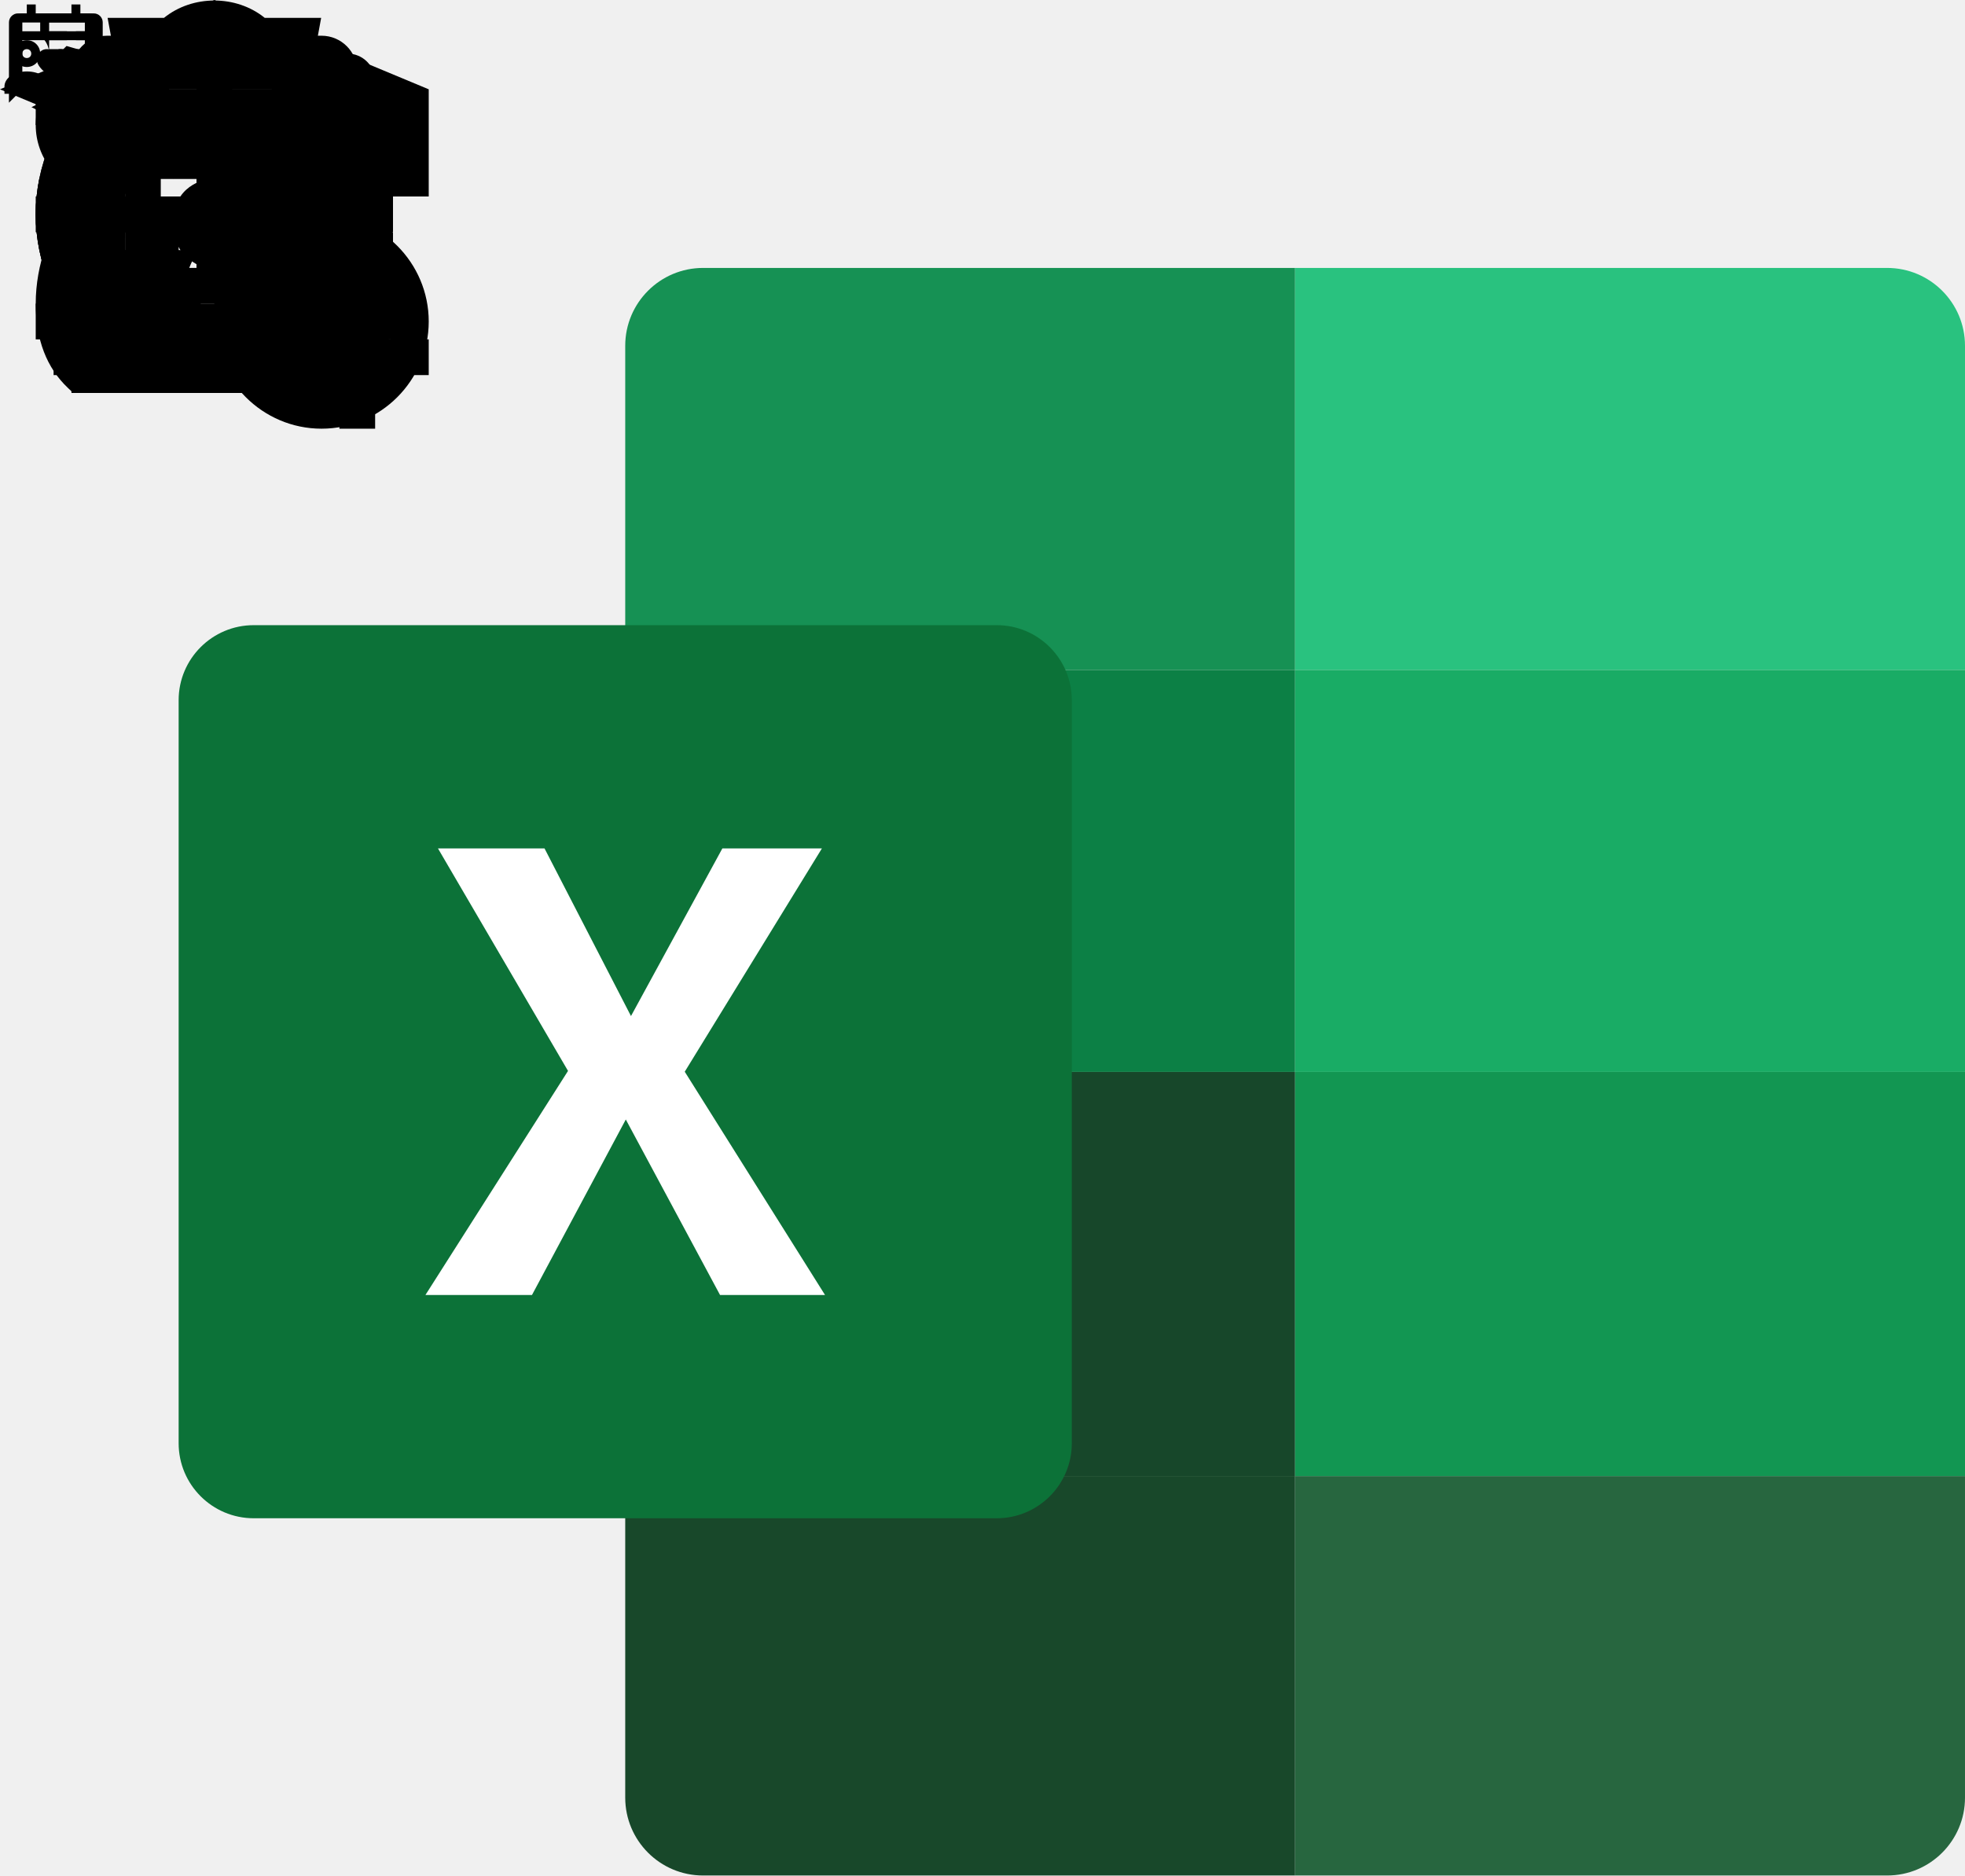
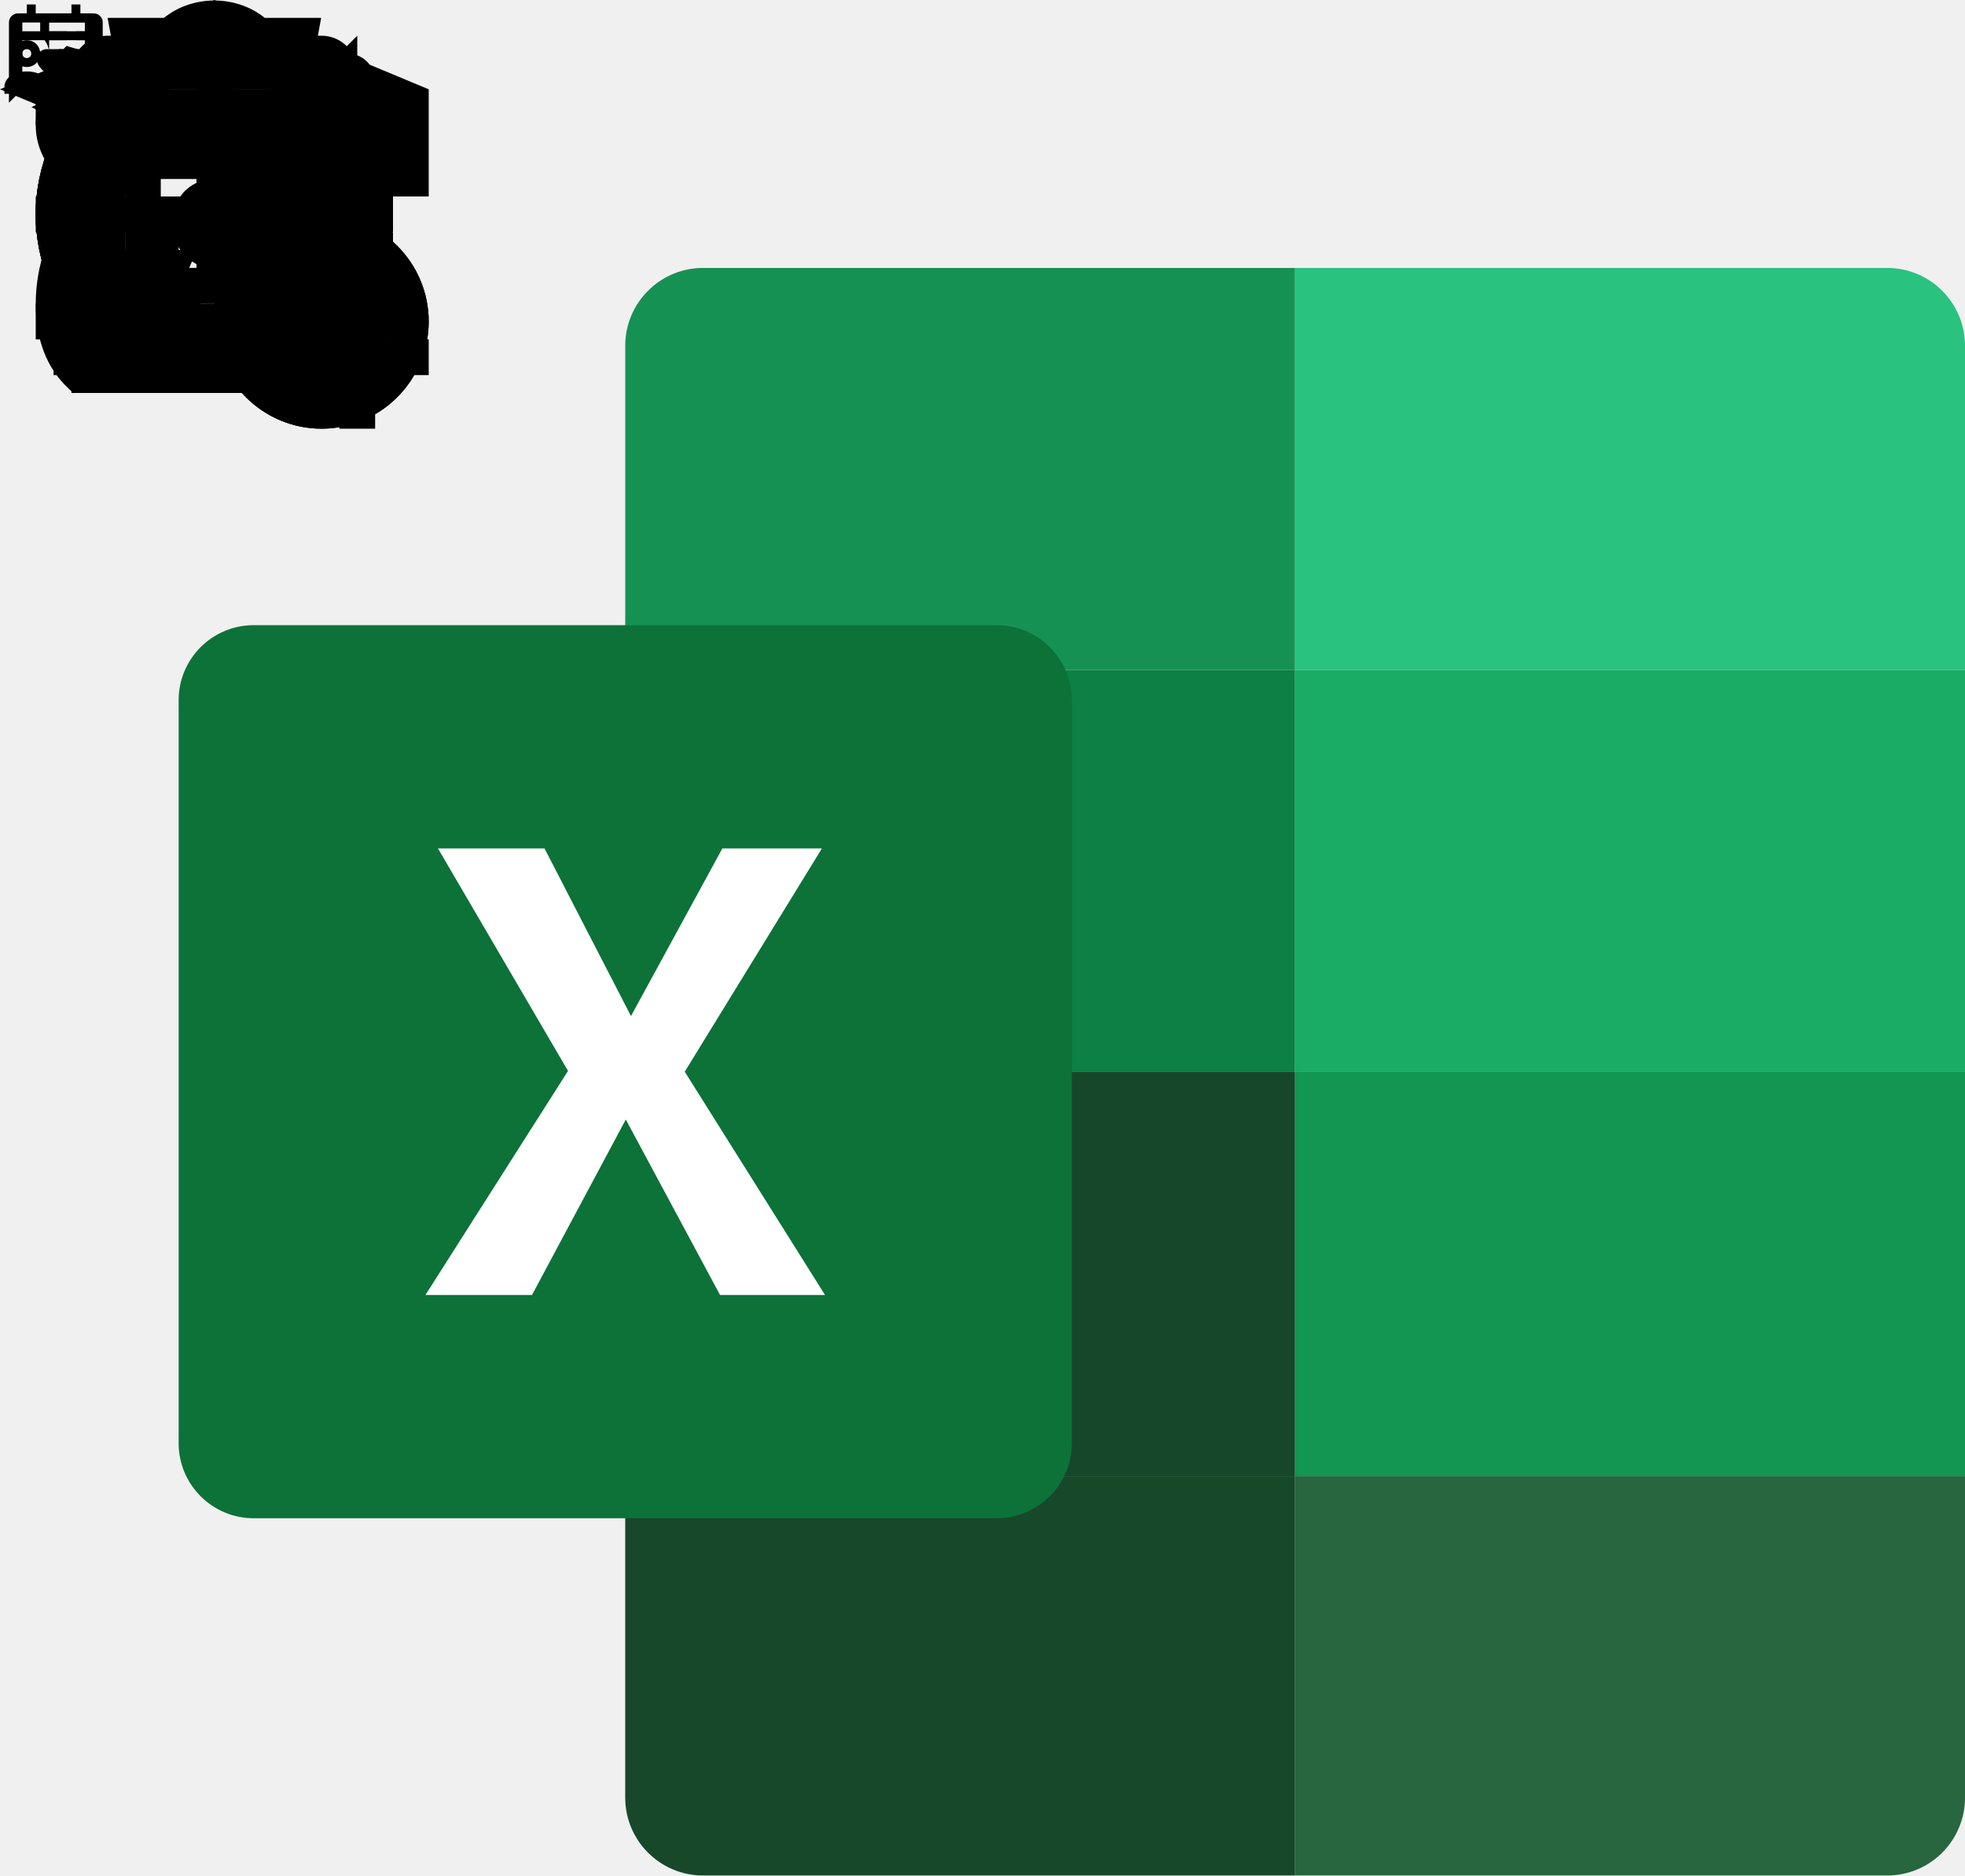
<svg xmlns="http://www.w3.org/2000/svg">
  <svg id="calendar" width="24pt" height="24pt" viewBox="0 0 24 24" version="1.1">
    <g id="surface1">
      <path style=" stroke:none;fill-rule:nonzero;fill-opacity:1;" d="M 6 1 L 6 3 L 5 3 C 3.898 3 3 3.898 3 5 L 3 19 C 3 20.102 3.898 21 5 21 L 19 21 C 20.102 21 21 20.102 21 19 L 21 5 C 21 3.898 20.102 3 19 3 L 18 3 L 18 1 L 16 1 L 16 3 L 8 3 L 8 1 Z M 5 5 L 19 5 L 19 7 L 5 7 Z M 5 9 L 19 9 L 19 19 L 5 19 Z M 10.488 11 C 9.57 11.004 8.855 11.527 8.457 12.301 C 8.293 12.621 8.223 12.93 8.219 13.234 C 8.207 14.629 9.633 15.832 10.238 16.344 L 10.359 16.449 C 10.867 16.891 12 17.617 12 17.617 C 12 17.617 13.137 16.891 13.641 16.449 L 13.766 16.344 C 14.371 15.832 15.797 14.629 15.781 13.234 C 15.777 12.93 15.707 12.617 15.547 12.301 C 15.148 11.527 14.434 11 13.516 11 C 12.934 11 12.266 11.328 12.004 11.703 C 11.766 11.332 11.07 11 10.488 11 Z " />
    </g>
  </svg>
  <svg id="about" width="24pt" height="24pt" viewBox="0 0 24 24" version="1.1">
    <g id="surface1">
      <path style=" stroke:none;fill-rule:nonzero;fill-opacity:1;" d="M 4.008 3 C 2.918 3 2.008 3.906 2.008 5 L 2 23 L 6 19 L 20 19 C 21.094 19 22 18.094 22 17 L 22 5 C 22 3.906 21.094 3 20 3 Z M 4.008 5 L 20 5 L 20 17 L 5.172 17 L 4.004 18.168 Z M 11 7 L 11 9 L 13 9 L 13 7 Z M 11 11 L 11 15 L 13 15 L 13 11 Z " />
    </g>
  </svg>
  <svg id="office" width="24pt" height="24pt" viewBox="0 0 24 24" version="1.1">
    <g id="surface1">
      <path style=" stroke:none;fill-rule:nonzero;fill-opacity:1;" d="M 11 3 C 9.898 3 9 3.898 9 5 L 9 8.023 C 10.207 8.934 11 10.371 11 12 L 11 5 L 21 5 L 21 19 L 13 19 L 13 21 L 23 21 L 23 5 C 23 3.898 22.102 3 21 3 Z M 13 7 L 13 9 L 15 9 L 15 7 Z M 17 7 L 17 9 L 19 9 L 19 7 Z M 6 9 C 4.316 9 3 10.316 3 12 C 3 13.684 4.316 15 6 15 C 7.684 15 9 13.684 9 12 C 9 10.316 7.684 9 6 9 Z M 6 11 C 6.578 11 7 11.422 7 12 C 7 12.578 6.578 13 6 13 C 5.422 13 5 12.578 5 12 C 5 11.422 5.422 11 6 11 Z M 13 11 L 13 13 L 15 13 L 15 11 Z M 17 11 L 17 13 L 19 13 L 19 11 Z M 13 15 L 13 17 L 15 17 L 15 15 Z M 17 15 L 17 17 L 19 17 L 19 15 Z M 6 16 C 3.148 16 1 17.457 1 19.387 L 1 21 L 11 21 L 11 19.387 C 11 17.457 8.852 16 6 16 Z M 6 18 C 7.469 18 8.488 18.504 8.852 19 L 3.148 19 C 3.512 18.504 4.531 18 6 18 Z " />
    </g>
  </svg>
  <svg id="menu" width="96pt" height="96pt" viewBox="0 0 96 96" version="1.1">
    <g id="surface1">
      <path style=" stroke:none;fill-rule:nonzero;fill-opacity:1;" d="M 8 20 L 8 28 L 88 28 L 88 20 Z M 8 44 L 8 52 L 88 52 L 88 44 Z M 8 68 L 8 76 L 88 76 L 88 68 Z " />
    </g>
  </svg>
  <svg id="trip" width="96pt" height="96pt" viewBox="0 0 96 96" version="1.1">
    <g id="surface1">
      <path style=" stroke:none;fill-rule:nonzero;fill-opacity:1;" d="M 39.898 8 C 38.848 8 37.801 8.402 37 9.203 L 31.203 15 L 14.898 10.297 L 12 13.203 L 22.5 23.703 L 18.75 27.453 L 10.945 24.852 L 8 27.797 L 24.188 44 L 27.141 41.047 L 24.547 33.25 L 28.297 29.5 L 38.789 39.992 L 41.695 37.094 L 37 20.797 L 42.797 15 C 44.398 13.398 44.398 10.809 42.797 9.203 C 41.996 8.402 40.949 8 39.898 8 Z M 51.297 8.172 C 51.73 9.426 52 10.738 52 12.102 C 52 13.512 51.723 14.871 51.258 16.164 C 55.871 16.633 60.176 18.113 64 20.336 L 64 36 C 64 38.199 65.801 40 68 40 L 72 40 L 72 48 L 56 48 C 53.801 48 52 49.801 52 52 L 52 60 C 52 64.398 55.602 68 60 68 L 64 68 L 64 75.672 C 59.285 78.406 53.832 80 48 80 C 45.234 80 42.562 79.617 40 78.953 L 40 76 C 40 71.602 36.398 68 32 68 L 28 68 L 28 60 C 28 57.801 26.199 56 24 56 L 17.047 56 C 16.383 53.438 16 50.766 16 48 C 16 47.719 16.039 47.445 16.047 47.164 L 8.82 39.93 C 8.285 42.539 8 45.234 8 48 C 8 70.055 25.945 88 48 88 C 70.055 88 88 70.055 88 48 C 88 27.055 71.812 9.855 51.297 8.172 Z " />
    </g>
  </svg>
  <svg id="timetable" width="96pt" height="96pt" viewBox="0 0 96 96" version="1.1">
    <g id="surface1">
      <path style=" stroke:none;fill-rule:nonzero;fill-opacity:1;" d="M 24 8 C 19.59 8 16 11.59 16 16 L 16 80 C 16 84.41 19.59 88 24 88 L 44.312 88 C 42.875 85.523 41.777 82.84 41.047 80 L 24 80 L 24 64 L 41.047 64 C 42.801 57.211 46.691 51.301 52 47.039 L 52 40 L 72 40 C 74.77 40 77.441 40.387 80 41.047 L 80 16 C 80 11.59 76.41 8 72 8 Z M 24 16 L 44 16 L 44 32 L 24 32 Z M 52 16 L 72 16 L 72 32 L 52 32 Z M 24 40 L 44 40 L 44 56 L 24 56 Z M 72 48 C 58.793 48 48 58.793 48 72 C 48 85.207 58.793 96 72 96 C 85.207 96 96 85.207 96 72 C 96 58.793 85.207 48 72 48 Z M 72 56 C 80.883 56 88 63.117 88 72 C 88 80.883 80.883 88 72 88 C 63.117 88 56 80.883 56 72 C 56 63.117 63.117 56 72 56 Z M 73.711 60.469 L 67.312 72.555 L 75.703 80.945 L 79.945 76.703 L 74.688 71.445 L 79.016 63.273 Z " />
    </g>
  </svg>
  <svg id="student" width="96pt" height="96pt" viewBox="0 0 96 96" version="1.1">
    <g id="surface1">
      <path style=" stroke:none;fill-rule:nonzero;fill-opacity:1;" d="M 48 0 L 0 20 L 16 26.672 L 16 47.07 C 13.488 49.316 12 52.559 12 56 C 12 61.105 15.293 65.59 19.969 67.266 C 25.586 80.113 36.172 88 48 88 C 59.828 88 70.414 80.113 76.031 67.266 C 80.707 65.59 84 61.105 84 56 C 84 52.559 82.512 49.316 80 47.07 L 80 26.672 L 88 23.336 L 88 44 L 96 44 L 96 20 Z M 48 8.672 L 75.203 20 L 72 21.328 L 72 32.688 C 70.746 32.242 69.398 32 68 32 L 28 32 C 26.602 32 25.254 32.242 24 32.688 L 24 21.328 L 20.797 20 Z M 28 40 L 68 40 C 70.207 40 72 41.793 72 44 L 72 51.406 L 74.008 52.555 C 75.254 53.27 76 54.559 76 56 C 76 57.969 74.516 59.652 72.547 59.922 L 70.211 60.25 L 69.367 62.453 C 65.211 73.277 57.023 80 48 80 C 38.977 80 30.793 73.273 26.641 62.453 L 25.797 60.25 L 23.453 59.93 C 21.48 59.656 20 57.969 20 56 C 20 54.559 20.746 53.27 21.992 52.555 L 24 51.406 L 24 44 C 24 41.793 25.793 40 28 40 Z " />
    </g>
  </svg>
  <svg id="money" width="96pt" height="96pt" viewBox="0 0 96 96" version="1.1">
    <g id="surface1">
      <path style=" stroke:none;fill-rule:nonzero;fill-opacity:1;" d="M 48 0.117 C 43.957 0.117 39.918 1.41 36.719 4 L 24.094 4 L 28.672 28.914 C 21.203 35.668 8 50.105 8 68 C 8 76.008 10.434 82.371 15.242 86.906 L 16.398 88 L 79.602 88 L 80.758 86.906 C 85.562 82.367 88 76.008 88 68 C 88 50.121 74.805 35.684 67.336 28.922 L 71.914 4 L 59.281 4 C 56.082 1.41 52.043 0.117 48 0.117 Z M 48 8.094 C 50.543 8.094 53.082 9.012 54.969 10.859 L 56.141 12 L 62.305 12 L 60.102 24 L 35.898 24 L 33.695 12 L 39.859 12 L 41.031 10.859 C 42.918 9.012 45.457 8.094 48 8.094 Z M 37.367 32 L 58.641 32 C 62.961 35.445 80 50.156 80 68 C 80 73.133 78.785 77.074 76.297 80 L 50.094 80 L 50.094 76.352 C 51.328 76.195 58.305 75.051 58.305 66.555 C 58.305 54.855 45.684 57.094 45.688 49.914 C 45.688 45.801 47.68 45.672 48.438 45.672 C 49.406 45.672 51.461 46.457 51.461 51.469 L 58.359 51.469 C 58.359 41.875 51.801 40.387 50.633 40.164 L 50.633 34.852 L 46.953 34.852 L 46.953 40.07 C 45.719 40.227 38.789 41.527 38.789 49.883 C 38.789 62.074 51.414 58.465 51.414 66.602 C 51.414 70.672 48.777 70.773 48.242 70.773 C 47.754 70.773 44.539 71.027 44.539 64.797 L 37.641 64.797 C 37.641 75.352 45.297 76.195 46.438 76.352 L 46.438 80 L 19.695 80 C 17.211 77.074 16 73.133 16 68 C 16 50.207 33.047 35.453 37.367 32 Z " />
    </g>
  </svg>
  <svg id="management" width="96pt" height="96pt" viewBox="0 0 96 96" version="1.1">
    <g id="surface1">
      <path style=" stroke:none;fill-rule:nonzero;fill-opacity:1;" d="M 28 8 C 23.582 8 20 11.582 20 16 C 20 20.418 23.582 24 28 24 C 32.418 24 36 20.418 36 16 C 36 11.582 32.418 8 28 8 Z M 20 28 C 15.578 28 12 31.578 12 36 L 12 64 L 16 64 L 16 88 L 24 88 L 24 64 L 32 64 L 32 88 L 40 88 L 40 44 L 32 44 L 32 56 L 20 56 L 20 36 L 56 36 L 56 28 Z M 64 28 L 64 36 L 84 36 L 84 28 Z M 48 44 L 48 52 L 56 52 L 56 44 Z M 64 44 L 64 52 L 84 52 L 84 44 Z M 48 60 L 48 68 L 56 68 L 56 60 Z M 64 60 L 64 68 L 84 68 L 84 60 Z M 48 76 L 48 84 L 56 84 L 56 76 Z M 64 76 L 64 84 L 84 84 L 84 76 Z " />
    </g>
  </svg>
  <svg id="scanner" width="96pt" height="96pt" viewBox="0 0 96 96" version="1.1">
    <g id="surface1">
      <path style=" stroke:none;fill-rule:nonzero;fill-opacity:1;" d="M 18.18 12 C 14.77 12 12 14.77 12 18.18 C 12 18.699 15.188 34.602 15.188 34.602 C 15.656 37.555 18.195 40 21.273 40 L 50.367 40 C 52.262 40 53.898 41.336 54.281 43.195 L 55.281 48 L 52 48 L 52 56 L 56.93 56 L 58.82 65.148 C 58.82 65.148 55.992 74.91 55.992 77.453 C 55.992 80.84 58.578 83.59 61.875 83.93 C 61.906 83.949 61.977 84 61.977 84 L 77.453 84 C 81.07 84 84 81.066 84 77.453 C 84 76.758 76.988 40.32 76.625 38.078 C 75.918 33.699 79.566 30.547 80.789 29.695 C 82.684 28.645 84 26.688 84 24.367 L 84 18.18 C 84 14.77 81.23 12 77.82 12 Z M 20.461 20 L 76 20 L 76 23.281 C 71.867 26.254 67.562 32.172 68.727 39.352 C 68.887 40.332 69.879 45.551 71.617 54.695 C 72.941 61.656 74.789 71.402 75.633 76 L 64.289 76 C 64.734 73.91 65.613 70.5 66.516 67.375 L 67.062 65.469 L 66.656 63.531 L 65.102 56 L 63.109 46.383 L 62.117 41.57 C 60.973 36.023 56.031 32 50.367 32 L 22.82 32 C 21.934 27.555 21.02 22.91 20.461 20 Z M 12 60 L 12 84 L 16 84 L 16 60 Z M 20 60 L 20 84 L 24 84 L 24 60 Z M 28 60 L 28 84 L 36 84 L 36 60 Z M 40 60 L 40 84 L 44 84 L 44 60 Z " />
    </g>
  </svg>
  <svg id="signup" width="96pt" height="96pt" viewBox="0 0 96 96" version="1.1">
    <g id="surface1">
      <path style=" stroke:none;fill-rule:nonzero;fill-opacity:1;" d="M 48 3.531 L 7.055 24 L 20 30.469 L 20 48.523 C 16.879 51.082 15.363 55.238 16.242 59.359 C 17.121 63.438 20.359 66.602 24.398 67.641 C 26.438 76.922 36.238 84 48 84 C 50.84 84 53.48 83.605 56 82.844 L 56 74.359 C 53.641 75.398 50.922 76 48 76 C 39.16 76 32 70.602 32 64 L 32 60 L 27.281 60 C 25.723 60 24.359 59 24.078 57.719 C 23.719 56.039 24.641 54.801 25.719 54.281 L 28 53.203 L 28 44 C 28 43.449 28.109 42.922 28.312 42.445 C 28.516 41.969 28.809 41.535 29.172 41.172 C 29.898 40.445 30.898 40 32 40 L 64 40 C 66.199 40 68 41.801 68 44 L 68 53.203 L 70.281 54.281 C 70.961 54.602 71.562 55.199 71.844 56 L 79.922 56 C 79.684 53.078 78.238 50.402 76 48.523 L 76 30.469 L 88.945 24 Z M 48 12.469 L 71.055 24 L 68 25.531 L 68 32.719 C 66.762 32.238 65.398 32 64 32 L 32 32 C 30.602 32 29.238 32.238 28 32.719 L 28 25.531 L 24.945 24 Z M 76 64 L 76 76 L 64 76 L 64 84 L 76 84 L 76 96 L 84 96 L 84 84 L 96 84 L 96 76 L 84 76 L 84 64 Z " />
    </g>
  </svg>
  <svg id="schedule" width="96pt" height="96pt" viewBox="0 0 96 96" version="1.1">
    <g id="surface1">
      <path style=" stroke:none;fill-rule:nonzero;fill-opacity:1;" d="M 20 12 C 15.629 12 12 15.629 12 20 L 12 76 C 12 80.371 15.629 84 20 84 L 76 84 C 80.371 84 84 80.371 84 76 L 84 20 C 84 15.629 80.371 12 76 12 Z M 20 20 L 28 20 L 28 28 L 20 28 Z M 36 20 L 76 20 L 76 28 L 36 28 Z M 20 36 L 28 36 L 28 44 L 20 44 Z M 36 36 L 76 36 L 76 44 L 36 44 Z M 20 52 L 28 52 L 28 60 L 20 60 Z M 36 52 L 76 52 L 76 60 L 36 60 Z M 20 68 L 28 68 L 28 76 L 20 76 Z M 36 68 L 76 68 L 76 76 L 36 76 Z " />
    </g>
  </svg>
  <svg id="credentials" width="96pt" height="96pt" viewBox="0 0 96 96" version="1.1">
    <g id="surface1">
      <path style=" stroke:none;fill-rule:nonzero;fill-opacity:1;" d="M 24 12 C 15.211 12 8 19.211 8 28 C 8 35.402 13.137 41.621 20 43.422 L 20 84 L 40 84 L 40 76 L 28 76 L 28 68 L 36 68 L 36 60 L 28 60 L 28 43.422 C 34.863 41.621 40 35.402 40 28 C 40 19.211 32.789 12 24 12 Z M 24 20 C 28.465 20 32 23.535 32 28 C 32 32.465 28.465 36 24 36 C 19.535 36 16 32.465 16 28 C 16 23.535 19.535 20 24 20 Z M 48 20 L 48 44 L 88 44 L 88 20 Z M 56 28 L 80 28 L 80 36 L 56 36 Z M 48 52 L 48 76 L 88 76 L 88 52 Z M 56 60 L 80 60 L 80 68 L 56 68 Z " />
    </g>
  </svg>
  <svg id="plus" width="96pt" height="96pt" viewBox="0 0 96 96" version="1.1">
    <g id="surface1">
      <path style=" stroke:none;fill-rule:nonzero;fill-opacity:1;" d="M 48 8 C 25.957 8 8 25.957 8 48 C 8 70.043 25.957 88 48 88 C 70.043 88 88 70.043 88 48 C 88 25.957 70.043 8 48 8 Z M 48 16 C 65.719 16 80 30.281 80 48 C 80 65.719 65.719 80 48 80 C 30.281 80 16 65.719 16 48 C 16 30.281 30.281 16 48 16 Z M 44 28 L 44 44 L 28 44 L 28 52 L 44 52 L 44 68 L 52 68 L 52 52 L 68 52 L 68 44 L 52 44 L 52 28 Z " />
    </g>
  </svg>
  <svg id="minus" width="96pt" height="96pt" viewBox="0 0 96 96" version="1.1">
    <g id="surface1">
      <path style=" stroke:none;fill-rule:nonzero;fill-opacity:1;" d="M 48 8 C 25.945 8 8 25.945 8 48 C 8 70.055 25.945 88 48 88 C 70.055 88 88 70.055 88 48 C 88 25.945 70.055 8 48 8 Z M 48 16 C 65.645 16 80 30.355 80 48 C 80 65.645 65.645 80 48 80 C 30.355 80 16 65.645 16 48 C 16 30.355 30.355 16 48 16 Z M 32 44 L 32 52 L 64 52 L 64 44 Z " />
    </g>
  </svg>
+   <svg id="update" width="96pt" height="96pt" viewBox="0 0 96 96" version="1.1">
+     <g id="surface1">
+       <path style=" stroke:none;fill-rule:nonzero;fill-opacity:1;" d="M 48 8 C 25.953 8 8 25.953 8 48 C 8 70.047 25.953 88 48 88 C 49.957 88 51.871 87.812 53.758 87.539 C 58.168 92.703 64.711 96 72 96 C 85.207 96 96 85.207 96 72 C 96 58.793 85.207 48 72 48 C 58.793 48 48 58.793 48 72 C 48 74.777 48.504 77.434 49.383 79.922 C 48.918 79.941 48.469 80 48 80 C 30.277 80 16 65.723 16 48 C 16 30.277 30.277 16 48 16 C 54.809 16 61.074 18.141 66.25 21.75 L 60 28 L 80 28 L 80 8 L 72 16 C 65.312 10.98 56.988 8 48 8 Z M 72 56 C 76.016 56 79.621 57.508 82.422 59.922 L 72 70.344 L 66.828 65.172 L 61.172 70.828 L 72 81.656 L 87.023 66.633 C 87.621 68.316 88 70.105 88 72 C 88 80.883 80.883 88 72 88 C 63.117 88 56 80.883 56 72 C 56 63.117 63.117 56 72 56 Z " />
+     </g>
+   </svg>
  <svg id="excel-logo" width="480pt" height="480pt" viewBox="0 0 480 480" version="1.1">
    <g id="surface1">
      <path style=" stroke:none;fill-rule:nonzero;fill:#169154;fill-opacity:1;" d="M 290 60 L 157.441 60 C 147.809 60 140 67.809 140 77.441 L 140 150.031 L 290 150.031 Z " />
      <path style=" stroke:none;fill-rule:nonzero;fill:#18482A;fill-opacity:1;" d="M 140 330.539 L 140 402.559 C 140 412.191 147.809 420 157.43 420 L 290 420 L 290 330.539 Z " />
      <path style=" stroke:none;fill-rule:nonzero;fill:#0C8045;fill-opacity:1;" d="M 140 150.031 L 290 150.031 L 290 240.051 L 140 240.051 Z " />
      <path style=" stroke:none;fill-rule:nonzero;fill:#17472A;fill-opacity:1;" d="M 140 240.051 L 290 240.051 L 290 330.551 L 140 330.551 Z " />
      <path style=" stroke:none;fill-rule:nonzero;fill:#29C27F;fill-opacity:1;" d="M 422.559 60 L 290 60 L 290 150.031 L 440 150.031 L 440 77.441 C 440 67.809 432.191 60 422.559 60 Z " />
      <path style=" stroke:none;fill-rule:nonzero;fill:#27663F;fill-opacity:1;" d="M 290 330.539 L 290 420 L 422.57 420 C 432.191 420 440 412.191 440 402.57 L 440 330.551 L 290 330.551 Z " />
      <path style=" stroke:none;fill-rule:nonzero;fill:#19AC65;fill-opacity:1;" d="M 290 150.031 L 440 150.031 L 440 240.051 L 290 240.051 Z " />
      <path style=" stroke:none;fill-rule:nonzero;fill:#129652;fill-opacity:1;" d="M 290 240.051 L 440 240.051 L 440 330.551 L 290 330.551 Z " />
      <path style=" stroke:none;fill-rule:nonzero;fill:#0C7238;fill-opacity:1;" d="M 223.191 340 L 56.809 340 C 47.531 340 40 332.469 40 323.191 L 40 156.809 C 40 147.531 47.531 140 56.809 140 L 223.191 140 C 232.469 140 240 147.531 240 156.809 L 240 323.191 C 240 332.469 232.469 340 223.191 340 Z " />
      <path style=" stroke:none;fill-rule:nonzero;fill:#FFFFFF;fill-opacity:1;" d="M 98.07 190 L 121.93 190 L 141.289 227.539 L 161.75 190 L 184.039 190 L 153.328 240 L 184.738 290 L 161.23 290 L 140.129 250.699 L 119.121 290 L 95.262 290 L 127.191 239.82 Z " />
    </g>
  </svg>
</svg>
